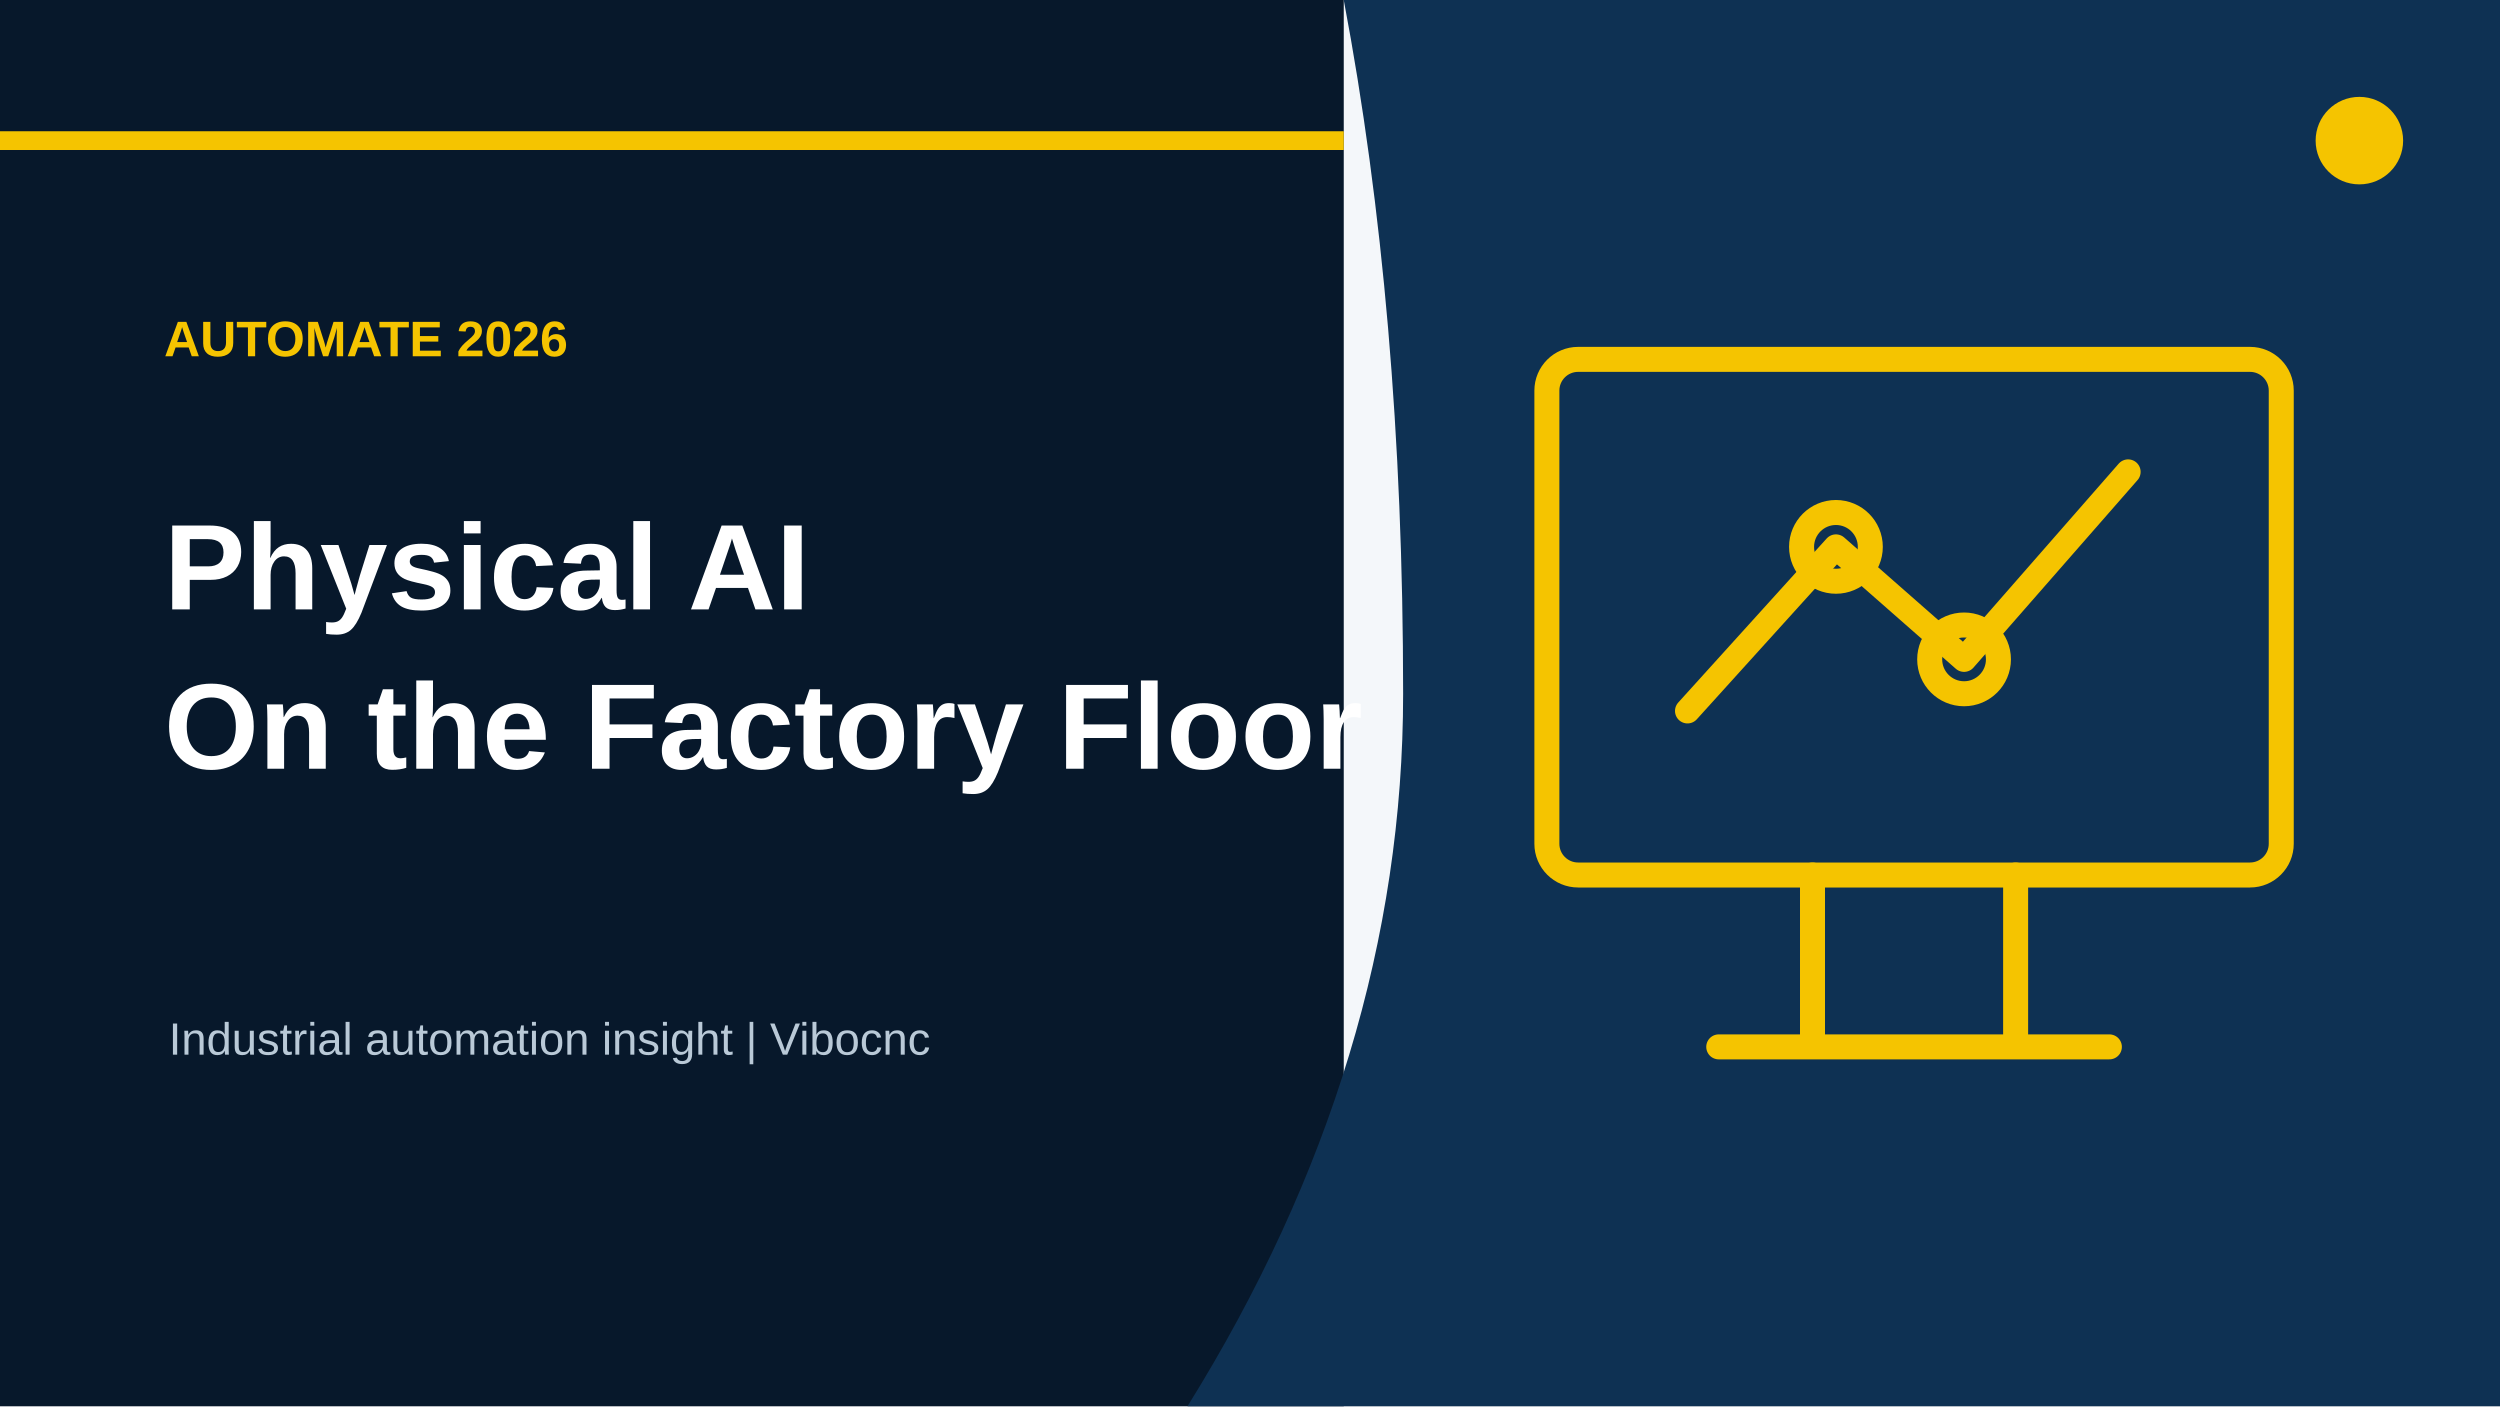
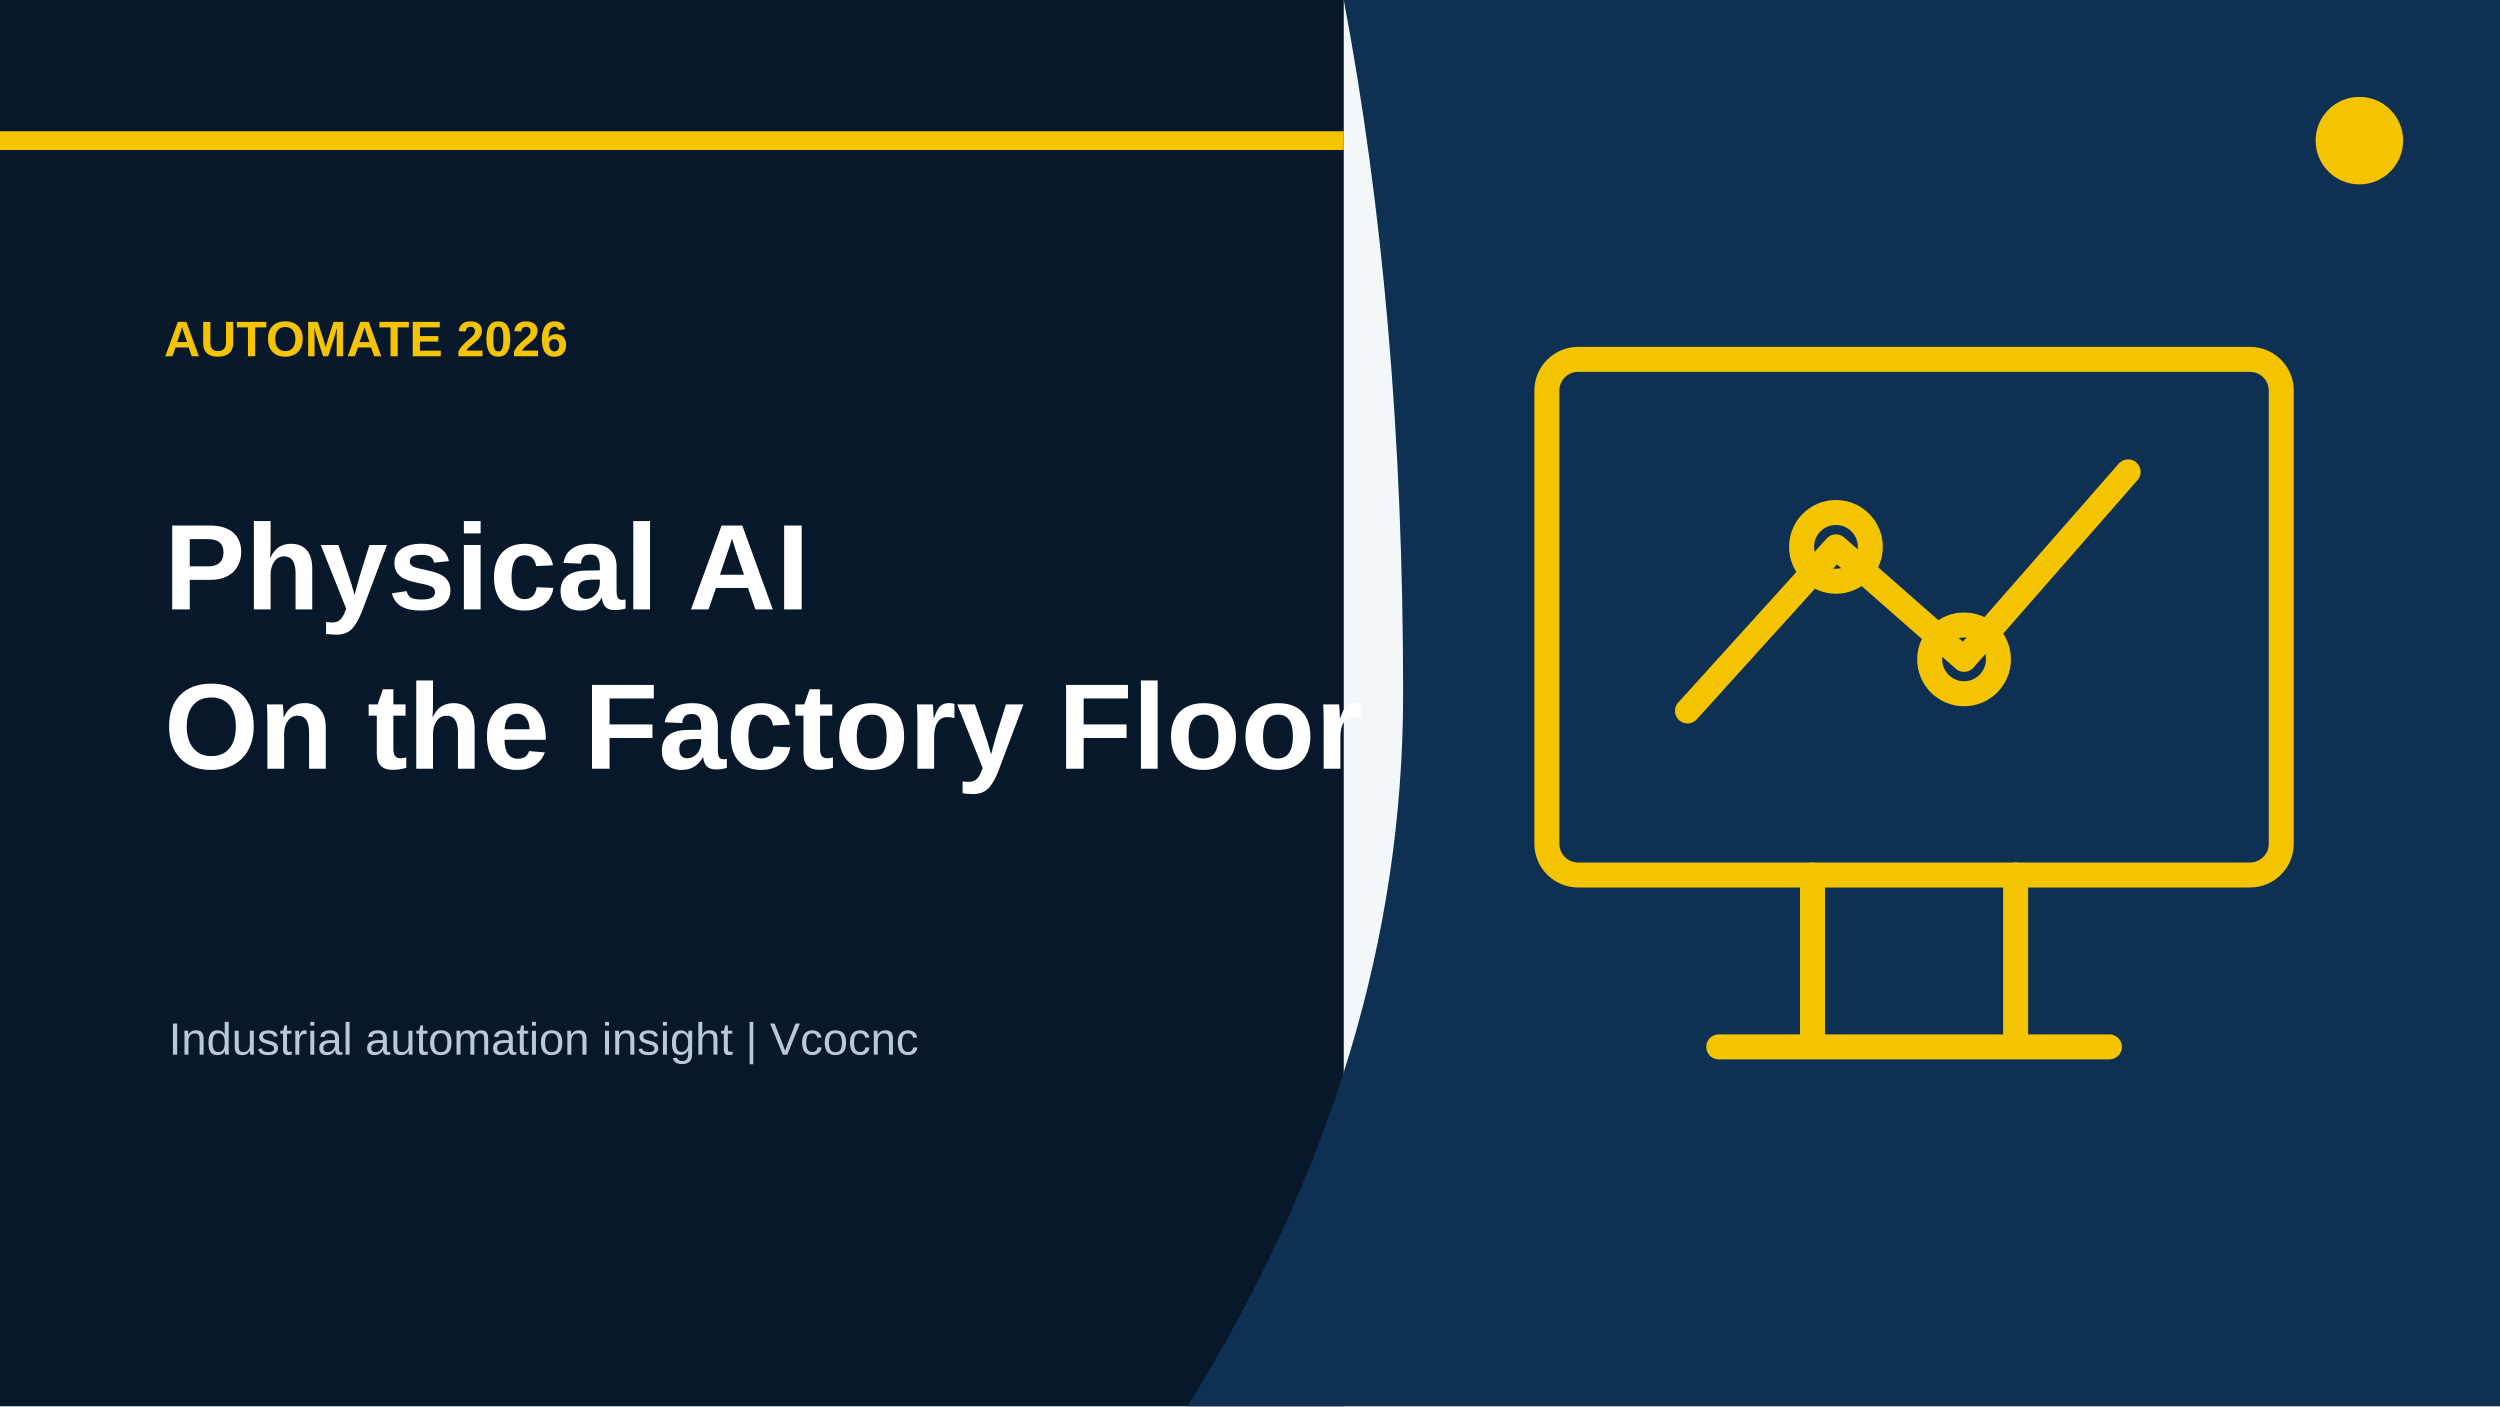
<svg xmlns="http://www.w3.org/2000/svg" width="1600" height="900" viewBox="0 0 1600 900" role="img" aria-labelledby="title description">
  <rect width="1600" height="900" fill="#f4f7fa" />
  <rect x="0" y="0" width="860" height="900" fill="#07182b" />
  <path d="M860 0h740v900H760c92-148 138-300 138-456C898 280 885 132 860 0z" fill="#0e3153" />
  <path d="M0 90h860" stroke="#f5c400" stroke-width="12" />
  <text x="105" y="228" fill="#f5c400" font-family="Arial, Helvetica, sans-serif" font-size="32" font-weight="700">AUTOMATE 2026</text>
  <text x="105" y="390" fill="#ffffff" font-family="Arial, Helvetica, sans-serif" font-size="78" font-weight="700">Physical AI</text>
  <text x="105" y="492" fill="#ffffff" font-family="Arial, Helvetica, sans-serif" font-size="78" font-weight="700">On the Factory Floor</text>
-   <text x="108" y="675" fill="#b9c9d7" font-family="Arial, Helvetica, sans-serif" font-size="29">Industrial automation insight | Vibocnc</text>
+   <text x="108" y="675" fill="#b9c9d7" font-family="Arial, Helvetica, sans-serif" font-size="29">Industrial automation insight | Vcocnc</text>
  <g fill="none" stroke="#f5c400" stroke-width="16" stroke-linecap="round" stroke-linejoin="round">
    <rect x="990" y="230" width="470" height="330" rx="20" />
    <path d="M1100 670h250M1160 560v110M1290 560v110" />
    <path d="M1080 455l95-105 82 72 105-120" />
    <circle cx="1175" cy="350" r="22" />
    <circle cx="1257" cy="422" r="22" />
  </g>
  <circle cx="1510" cy="90" r="28" fill="#f5c400" />
</svg>
